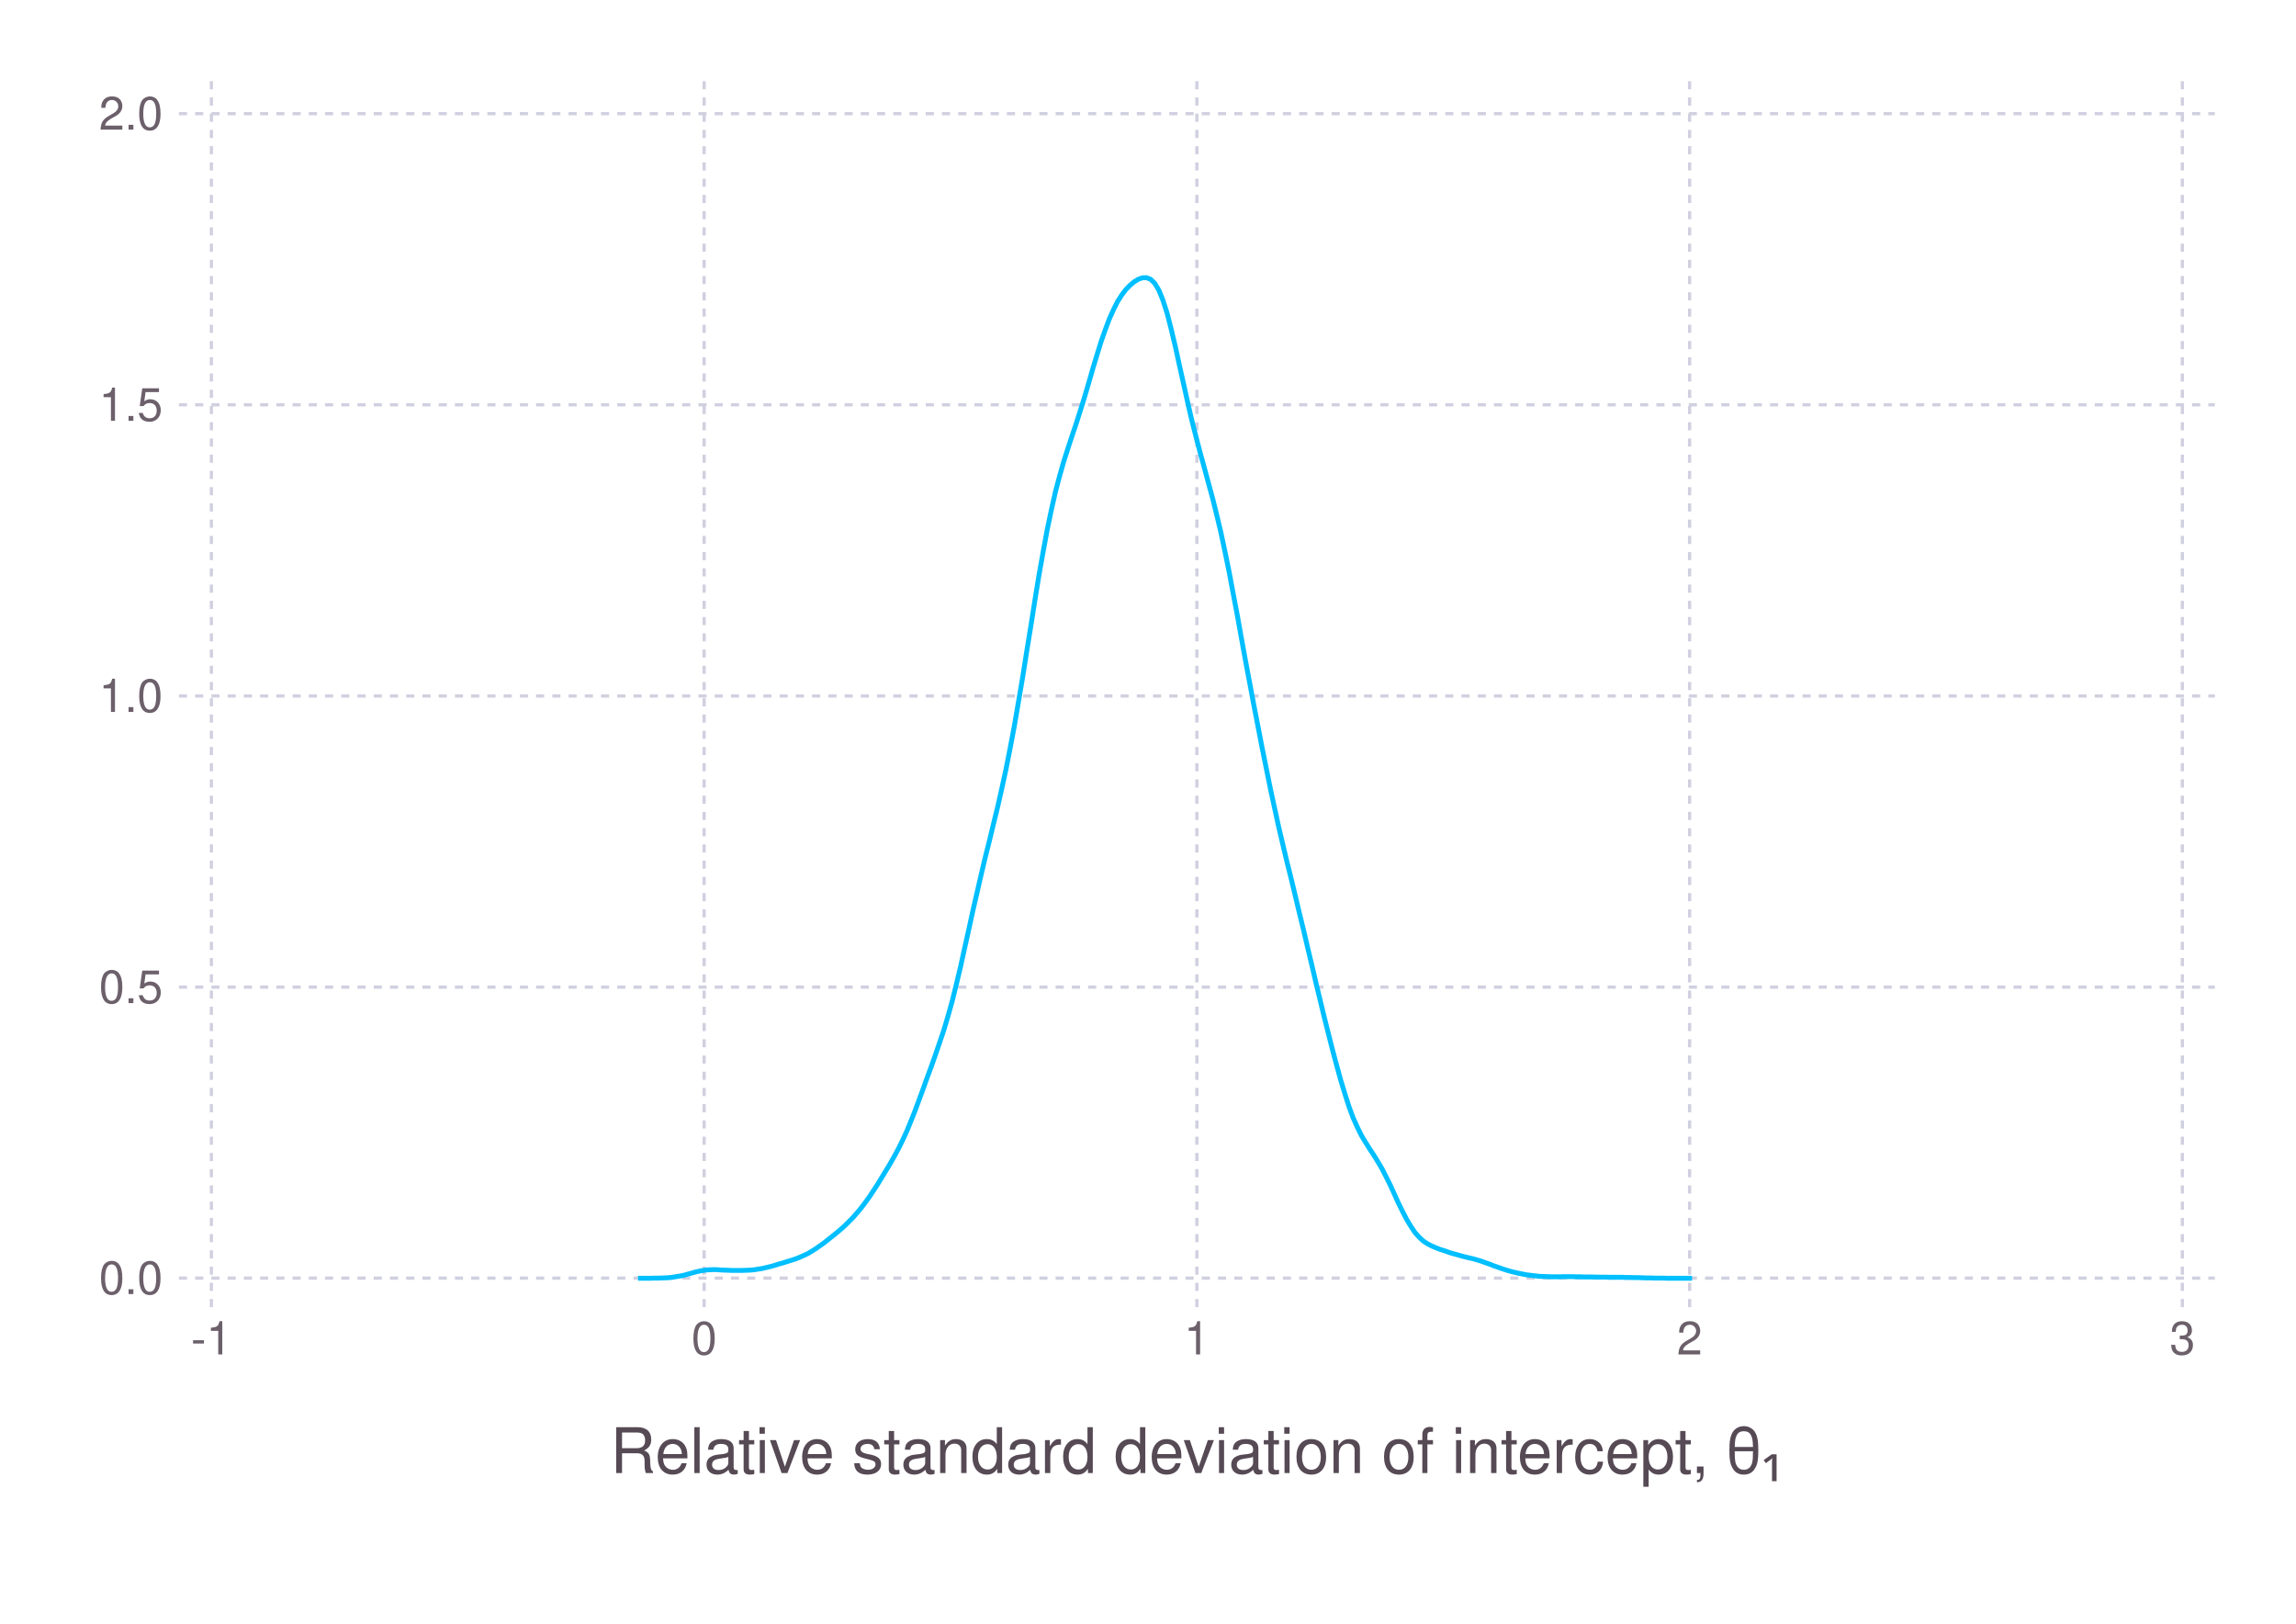
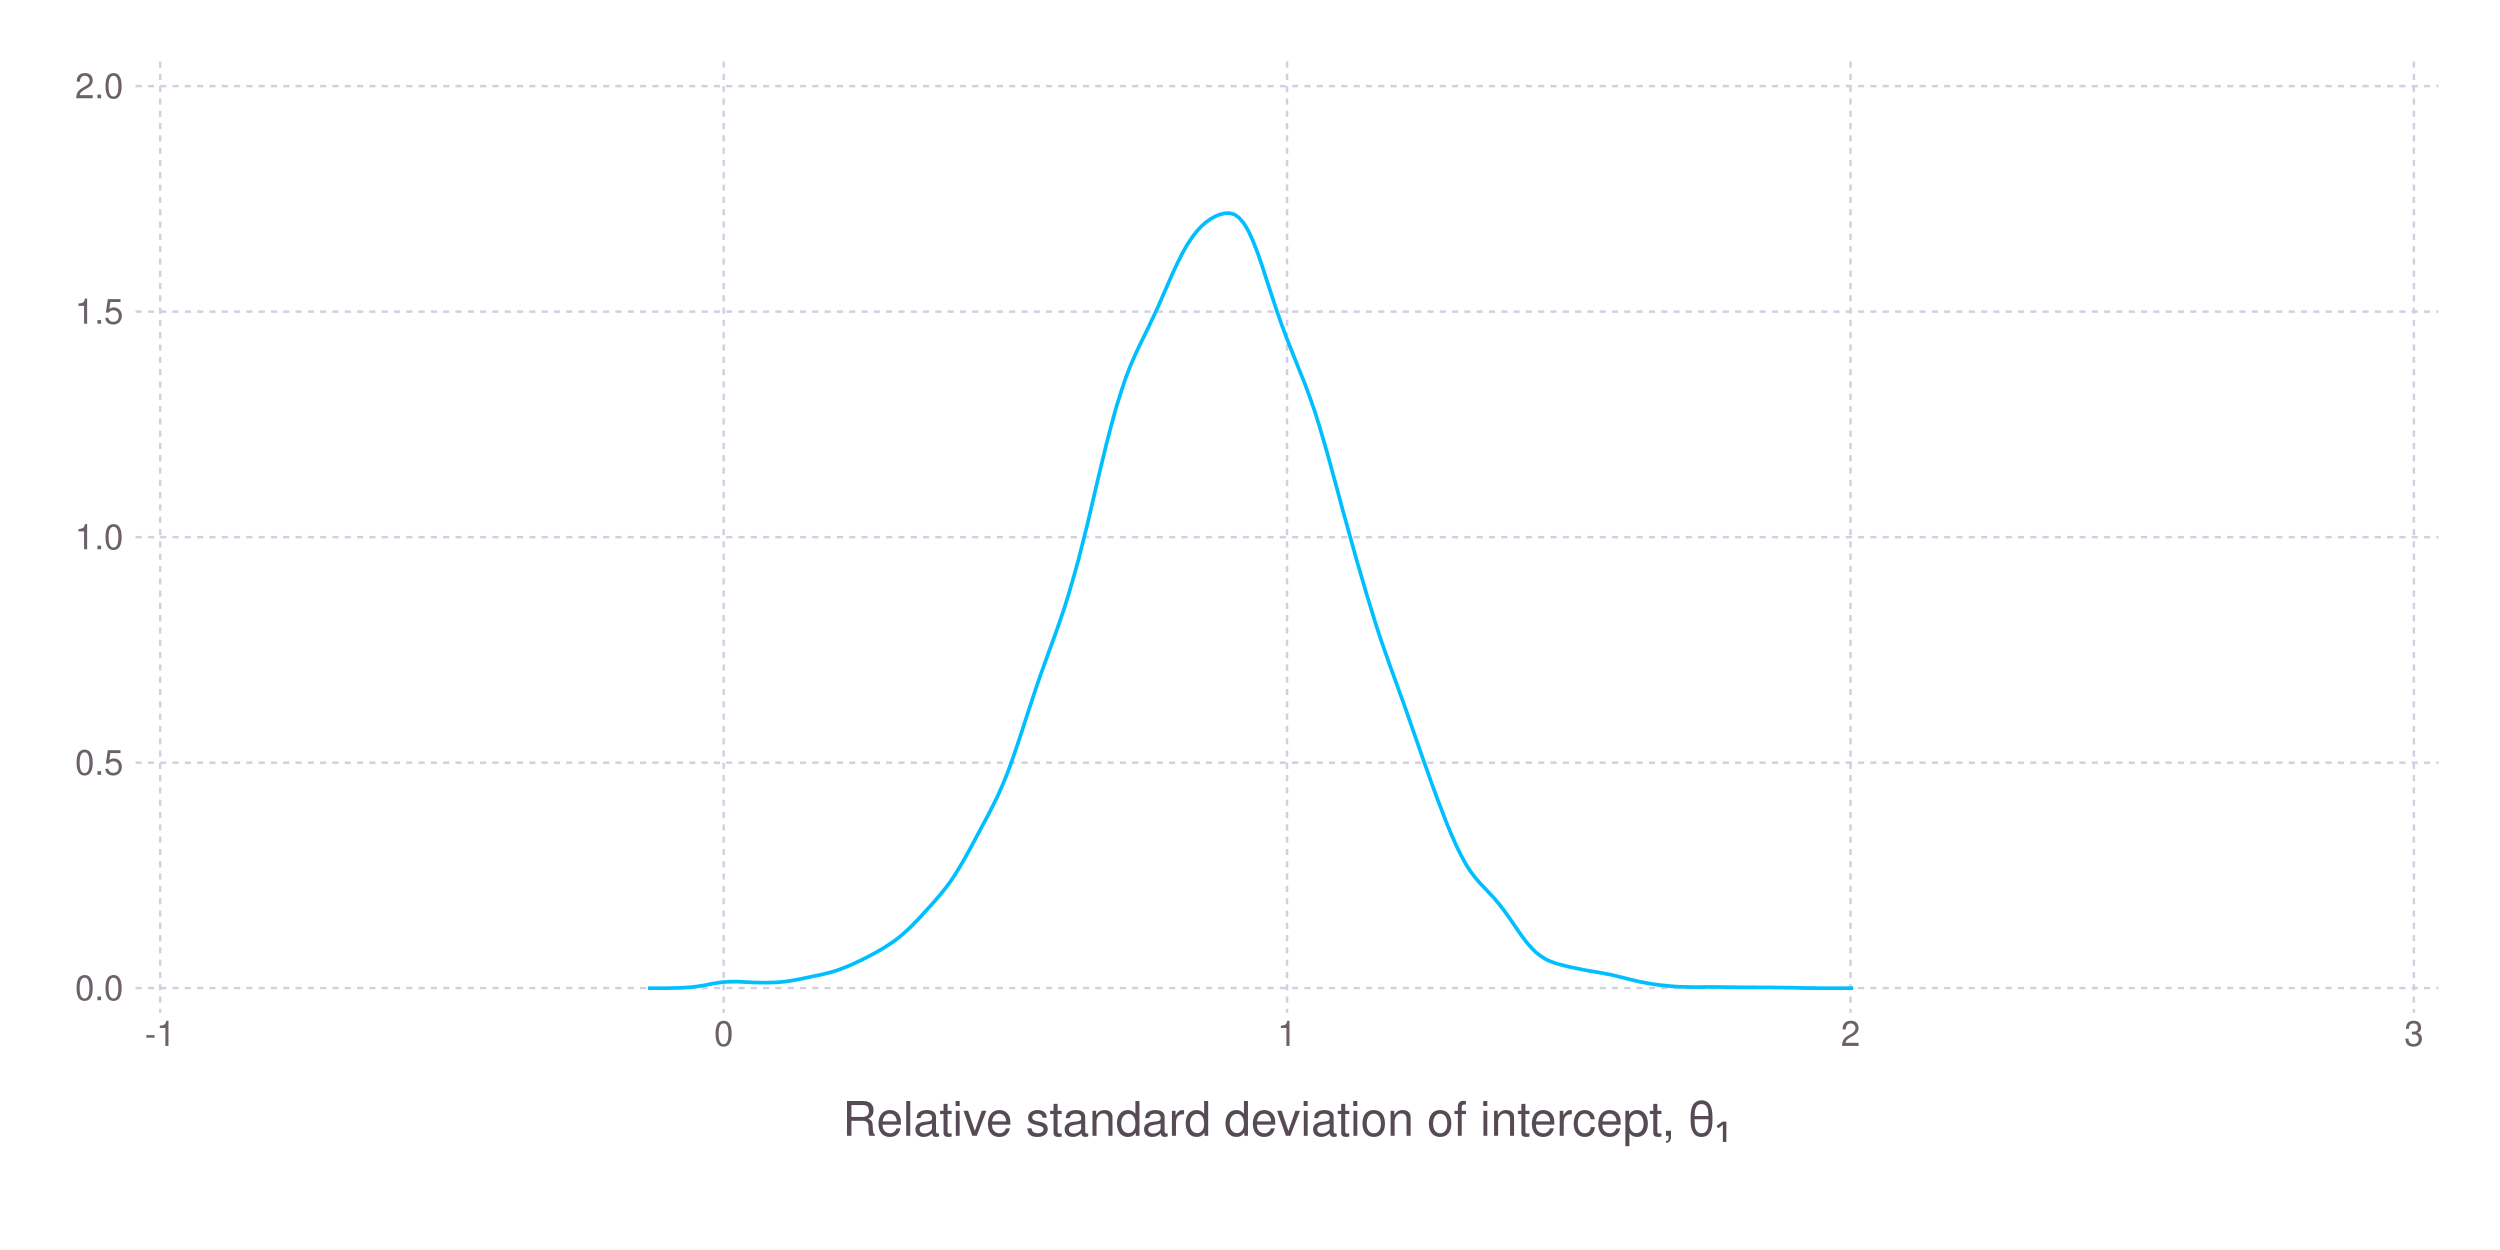
- <svg xmlns="http://www.w3.org/2000/svg" version="1.2" width="141.42mm" height="100mm" viewBox="0 0 141.42 100" stroke="none" fill="#000000" stroke-width="0.3" font-size="3.88">
+ <svg xmlns="http://www.w3.org/2000/svg" version="1.2" width="203.2mm" height="101.6mm" viewBox="0 0 203.2 101.6" stroke="none" fill="#000000" stroke-width="0.3" font-size="3.88">
  <defs>
    <marker id="arrow" markerWidth="15" markerHeight="7" refX="5" refY="3.5" orient="auto" markerUnits="strokeWidth">
      <path d="M0,0 L15,3.5 L0,7 z" stroke="context-stroke" fill="context-stroke" />
    </marker>
  </defs>
-   <g class="plotroot xscalable yscalable" id="img-ffff4a28-1">
-     <g font-size="3.88" font-family="'PT Sans','Helvetica Neue','Helvetica',sans-serif" fill="#564A55" stroke="#000000" stroke-opacity="0.000" id="img-ffff4a28-2">
-       <g transform="translate(73.72,88.39)">
+   <g class="plotroot xscalable yscalable" id="img-b92fa689-1">
+     <g font-size="3.88" font-family="'PT Sans','Helvetica Neue','Helvetica',sans-serif" fill="#564A55" stroke="#000000" stroke-opacity="0.000" id="img-b92fa689-2">
+       <g transform="translate(104.61,89.99)">
        <g class="primitive">
          <text text-anchor="middle" dy="0.6em">Relative standard deviation of intercept, θ₁</text>
        </g>
      </g>
    </g>
-     <g class="guide xlabels" font-size="2.82" font-family="'PT Sans Caption','Helvetica Neue','Helvetica',sans-serif" fill="#6C606B" id="img-ffff4a28-3">
-       <g transform="translate(13.02,81.72)">
+     <g class="guide xlabels" font-size="2.82" font-family="'PT Sans Caption','Helvetica Neue','Helvetica',sans-serif" fill="#6C606B" id="img-b92fa689-3">
+       <g transform="translate(13.02,83.32)">
        <g class="primitive">
          <text text-anchor="middle" dy="0.6em">-1</text>
        </g>
      </g>
-       <g transform="translate(43.37,81.72)">
+       <g transform="translate(58.82,83.32)">
        <g class="primitive">
          <text text-anchor="middle" dy="0.6em">0</text>
        </g>
      </g>
-       <g transform="translate(73.72,81.72)">
+       <g transform="translate(104.61,83.32)">
        <g class="primitive">
          <text text-anchor="middle" dy="0.6em">1</text>
        </g>
      </g>
-       <g transform="translate(104.07,81.72)">
+       <g transform="translate(150.41,83.32)">
        <g class="primitive">
          <text text-anchor="middle" dy="0.6em">2</text>
        </g>
      </g>
-       <g transform="translate(134.42,81.72)">
+       <g transform="translate(196.2,83.32)">
        <g class="primitive">
          <text text-anchor="middle" dy="0.6em">3</text>
        </g>
      </g>
    </g>
-     <g clip-path="url(#img-ffff4a28-4)">
-       <g id="img-ffff4a28-5">
-         <g pointer-events="visible" fill="#000000" fill-opacity="0.000" stroke="#000000" stroke-opacity="0.000" class="guide background" id="img-ffff4a28-6">
-           <g transform="translate(73.72,42.86)" id="img-ffff4a28-7">
-             <path d="M-62.7,-37.86 L 62.7 -37.86 62.7 37.86 -62.7 37.86 z" class="primitive" />
+     <g clip-path="url(#img-b92fa689-4)">
+       <g id="img-b92fa689-5">
+         <g pointer-events="visible" fill="#000000" fill-opacity="0.000" stroke="#000000" stroke-opacity="0.000" class="guide background" id="img-b92fa689-6">
+           <g transform="translate(104.61,43.66)" id="img-b92fa689-7">
+             <path d="M-93.59,-38.66 L 93.59 -38.66 93.59 38.66 -93.59 38.66 z" class="primitive" />
          </g>
        </g>
-         <g class="guide ygridlines xfixed" stroke-dasharray="0.5,0.5" stroke-width="0.2" stroke="#D0D0E0" id="img-ffff4a28-8">
-           <g transform="translate(73.72,78.71)" id="img-ffff4a28-9">
-             <path fill="none" d="M-62.7,0 L 62.7 0" class="primitive" />
+         <g class="guide ygridlines xfixed" stroke-dasharray="0.5,0.5" stroke-width="0.2" stroke="#D0D0E0" id="img-b92fa689-8">
+           <g transform="translate(104.61,80.31)" id="img-b92fa689-9">
+             <path fill="none" d="M-93.59,0 L 93.59 0" class="primitive" />
          </g>
-           <g transform="translate(73.72,60.79)" id="img-ffff4a28-10">
-             <path fill="none" d="M-62.7,0 L 62.7 0" class="primitive" />
+           <g transform="translate(104.61,61.99)" id="img-b92fa689-10">
+             <path fill="none" d="M-93.59,0 L 93.59 0" class="primitive" />
          </g>
-           <g transform="translate(73.72,42.86)" id="img-ffff4a28-11">
-             <path fill="none" d="M-62.7,0 L 62.7 0" class="primitive" />
+           <g transform="translate(104.61,43.66)" id="img-b92fa689-11">
+             <path fill="none" d="M-93.59,0 L 93.59 0" class="primitive" />
          </g>
-           <g transform="translate(73.72,24.93)" id="img-ffff4a28-12">
-             <path fill="none" d="M-62.7,0 L 62.7 0" class="primitive" />
+           <g transform="translate(104.61,25.33)" id="img-b92fa689-12">
+             <path fill="none" d="M-93.59,0 L 93.59 0" class="primitive" />
          </g>
-           <g transform="translate(73.72,7)" id="img-ffff4a28-13">
-             <path fill="none" d="M-62.7,0 L 62.7 0" class="primitive" />
+           <g transform="translate(104.61,7)" id="img-b92fa689-13">
+             <path fill="none" d="M-93.59,0 L 93.59 0" class="primitive" />
          </g>
        </g>
-         <g class="guide xgridlines yfixed" stroke-dasharray="0.5,0.5" stroke-width="0.2" stroke="#D0D0E0" id="img-ffff4a28-14">
-           <g transform="translate(13.02,42.86)" id="img-ffff4a28-15">
-             <path fill="none" d="M0,-37.86 L 0 37.86" class="primitive" />
+         <g class="guide xgridlines yfixed" stroke-dasharray="0.5,0.5" stroke-width="0.2" stroke="#D0D0E0" id="img-b92fa689-14">
+           <g transform="translate(13.02,43.66)" id="img-b92fa689-15">
+             <path fill="none" d="M0,-38.66 L 0 38.66" class="primitive" />
          </g>
-           <g transform="translate(43.37,42.86)" id="img-ffff4a28-16">
-             <path fill="none" d="M0,-37.86 L 0 37.86" class="primitive" />
+           <g transform="translate(58.82,43.66)" id="img-b92fa689-16">
+             <path fill="none" d="M0,-38.66 L 0 38.66" class="primitive" />
          </g>
-           <g transform="translate(73.72,42.86)" id="img-ffff4a28-17">
-             <path fill="none" d="M0,-37.86 L 0 37.86" class="primitive" />
+           <g transform="translate(104.61,43.66)" id="img-b92fa689-17">
+             <path fill="none" d="M0,-38.66 L 0 38.66" class="primitive" />
          </g>
-           <g transform="translate(104.07,42.86)" id="img-ffff4a28-18">
-             <path fill="none" d="M0,-37.86 L 0 37.86" class="primitive" />
+           <g transform="translate(150.41,43.66)" id="img-b92fa689-18">
+             <path fill="none" d="M0,-38.66 L 0 38.66" class="primitive" />
          </g>
-           <g transform="translate(134.42,42.86)" id="img-ffff4a28-19">
-             <path fill="none" d="M0,-37.86 L 0 37.86" class="primitive" />
+           <g transform="translate(196.2,43.66)" id="img-b92fa689-19">
+             <path fill="none" d="M0,-38.66 L 0 38.66" class="primitive" />
          </g>
        </g>
-         <g class="plotpanel" id="img-ffff4a28-20">
-           <g stroke-width="0.3" fill="#000000" fill-opacity="0.000" class="geometry" id="img-ffff4a28-21">
-             <g class="color_LCHab{Float32}(70.0f0,60.0f0,240.0f0)" stroke-dasharray="none" stroke="#00BFFF" id="img-ffff4a28-22">
-               <g transform="translate(71.76,62.02)" id="img-ffff4a28-23">
-                 <path fill="none" d="M-32.46,16.7 L -32.21 16.7 -31.95 16.7 -31.7 16.7 -31.44 16.69 -31.19 16.69 -30.93 16.68 -30.68 16.67 -30.42 16.65 -30.17 16.61 -29.92 16.57 -29.66 16.52 -29.41 16.45 -29.15 16.38 -28.9 16.31 -28.64 16.25 -28.39 16.21 -28.13 16.18 -27.88 16.17 -27.62 16.17 -27.37 16.19 -27.11 16.2 -26.86 16.21 -26.61 16.22 -26.35 16.22 -26.1 16.22 -25.84 16.21 -25.59 16.2 -25.33 16.18 -25.08 16.14 -24.82 16.1 -24.57 16.04 -24.31 15.98 -24.06 15.91 -23.81 15.83 -23.55 15.76 -23.3 15.68 -23.04 15.6 -22.79 15.52 -22.53 15.42 -22.28 15.31 -22.02 15.19 -21.77 15.04 -21.51 14.88 -21.26 14.7 -21 14.52 -20.75 14.32 -20.5 14.12 -20.24 13.91 -19.99 13.7 -19.73 13.47 -19.48 13.22 -19.22 12.96 -18.97 12.67 -18.71 12.36 -18.46 12.03 -18.2 11.67 -17.95 11.29 -17.69 10.89 -17.44 10.48 -17.19 10.07 -16.93 9.64 -16.68 9.2 -16.42 8.72 -16.17 8.21 -15.91 7.65 -15.66 7.04 -15.4 6.39 -15.15 5.71 -14.89 5.01 -14.64 4.31 -14.38 3.61 -14.13 2.9 -13.88 2.17 -13.62 1.4 -13.37 0.56 -13.11 -0.37 -12.86 -1.38 -12.6 -2.47 -12.35 -3.61 -12.09 -4.77 -11.84 -5.92 -11.58 -7.05 -11.33 -8.14 -11.08 -9.2 -10.82 -10.23 -10.57 -11.27 -10.31 -12.33 -10.06 -13.44 -9.8 -14.63 -9.55 -15.9 -9.29 -17.27 -9.04 -18.73 -8.78 -20.26 -8.53 -21.84 -8.27 -23.44 -8.02 -25.03 -7.77 -26.57 -7.51 -28.03 -7.26 -29.39 -7 -30.63 -6.75 -31.74 -6.49 -32.72 -6.24 -33.6 -5.98 -34.41 -5.73 -35.17 -5.47 -35.94 -5.22 -36.73 -4.96 -37.56 -4.71 -38.41 -4.46 -39.28 -4.2 -40.14 -3.95 -40.95 -3.69 -41.69 -3.44 -42.36 -3.18 -42.94 -2.93 -43.44 -2.67 -43.85 -2.42 -44.18 -2.16 -44.45 -1.91 -44.66 -1.65 -44.82 -1.4 -44.91 -1.15 -44.92 -0.89 -44.82 -0.64 -44.58 -0.38 -44.15 -0.13 -43.53 0.13 -42.72 0.38 -41.74 0.64 -40.65 0.89 -39.5 1.15 -38.34 1.4 -37.21 1.65 -36.13 1.91 -35.11 2.16 -34.15 2.42 -33.21 2.67 -32.28 2.93 -31.33 3.18 -30.32 3.44 -29.23 3.69 -28.05 3.95 -26.79 4.2 -25.45 4.46 -24.08 4.71 -22.68 4.96 -21.3 5.22 -19.93 5.47 -18.59 5.73 -17.26 5.98 -15.96 6.24 -14.68 6.49 -13.44 6.75 -12.24 7 -11.09 7.26 -9.99 7.51 -8.94 7.77 -7.9 8.02 -6.86 8.27 -5.81 8.53 -4.75 8.78 -3.67 9.04 -2.59 9.29 -1.51 9.55 -0.44 9.8 0.6 10.06 1.63 10.31 2.62 10.57 3.59 10.82 4.5 11.08 5.35 11.33 6.13 11.58 6.81 11.84 7.39 12.09 7.9 12.35 8.33 12.6 8.73 12.86 9.12 13.11 9.53 13.37 9.97 13.62 10.46 13.88 10.98 14.13 11.53 14.38 12.08 14.64 12.61 14.89 13.09 15.15 13.52 15.4 13.89 15.66 14.18 15.91 14.41 16.17 14.58 16.42 14.71 16.68 14.82 16.93 14.92 17.19 15 17.44 15.09 17.69 15.17 17.95 15.24 18.2 15.31 18.46 15.38 18.71 15.44 18.97 15.5 19.22 15.57 19.48 15.65 19.73 15.74 19.99 15.83 20.24 15.93 20.5 16.02 20.75 16.11 21 16.19 21.26 16.27 21.51 16.33 21.77 16.39 22.02 16.44 22.28 16.49 22.53 16.52 22.79 16.55 23.04 16.58 23.3 16.59 23.55 16.6 23.81 16.61 24.06 16.61 24.31 16.61 24.57 16.6 24.82 16.6 25.08 16.6 25.33 16.61 25.59 16.61 25.84 16.62 26.1 16.62 26.35 16.62 26.61 16.63 26.86 16.63 27.11 16.63 27.37 16.64 27.62 16.64 27.88 16.64 28.13 16.64 28.39 16.65 28.64 16.65 28.9 16.66 29.15 16.66 29.41 16.67 29.66 16.68 29.92 16.68 30.17 16.69 30.42 16.69 30.68 16.69 30.93 16.7 31.19 16.7 31.44 16.7 31.7 16.7 31.95 16.7 32.21 16.7 32.46 16.7" class="primitive" />
+         <g class="plotpanel" id="img-b92fa689-20">
+           <g stroke-width="0.3" fill="#000000" fill-opacity="0.000" class="geometry" id="img-b92fa689-21">
+             <g class="color_LCHab{Float32}(70.0f0,60.0f0,240.0f0)" stroke-dasharray="none" stroke="#00BFFF" id="img-b92fa689-22">
+               <g transform="translate(101.65,63.25)" id="img-b92fa689-23">
+                 <path fill="none" d="M-48.98,17.07 L -48.6 17.07 -48.21 17.07 -47.83 17.07 -47.44 17.07 -47.06 17.06 -46.68 17.05 -46.29 17.04 -45.91 17.02 -45.52 16.99 -45.14 16.95 -44.75 16.89 -44.37 16.83 -43.99 16.75 -43.6 16.68 -43.22 16.62 -42.83 16.57 -42.45 16.55 -42.07 16.54 -41.68 16.54 -41.3 16.56 -40.91 16.58 -40.53 16.6 -40.14 16.61 -39.76 16.62 -39.38 16.62 -38.99 16.61 -38.61 16.6 -38.22 16.57 -37.84 16.53 -37.46 16.48 -37.07 16.41 -36.69 16.34 -36.3 16.26 -35.92 16.18 -35.54 16.1 -35.15 16.02 -34.77 15.94 -34.38 15.84 -34 15.74 -33.61 15.62 -33.23 15.48 -32.85 15.33 -32.46 15.17 -32.08 14.99 -31.69 14.81 -31.31 14.62 -30.93 14.42 -30.54 14.21 -30.16 14 -29.77 13.77 -29.39 13.52 -29 13.26 -28.62 12.97 -28.24 12.65 -27.85 12.3 -27.47 11.93 -27.08 11.53 -26.7 11.12 -26.32 10.7 -25.93 10.28 -25.55 9.84 -25.16 9.39 -24.78 8.91 -24.39 8.39 -24.01 7.82 -23.63 7.2 -23.24 6.53 -22.86 5.84 -22.47 5.12 -22.09 4.41 -21.71 3.69 -21.32 2.97 -20.94 2.22 -20.55 1.43 -20.17 0.57 -19.78 -0.38 -19.4 -1.41 -19.02 -2.52 -18.63 -3.69 -18.25 -4.87 -17.86 -6.05 -17.48 -7.21 -17.1 -8.32 -16.71 -9.4 -16.33 -10.46 -15.94 -11.52 -15.56 -12.6 -15.17 -13.74 -14.79 -14.95 -14.41 -16.26 -14.02 -17.66 -13.64 -19.15 -13.25 -20.71 -12.87 -22.33 -12.49 -23.97 -12.1 -25.59 -11.72 -27.16 -11.33 -28.66 -10.95 -30.05 -10.56 -31.31 -10.18 -32.45 -9.8 -33.45 -9.41 -34.35 -9.03 -35.17 -8.64 -35.96 -8.26 -36.74 -7.88 -37.55 -7.49 -38.39 -7.11 -39.27 -6.72 -40.16 -6.34 -41.03 -5.95 -41.86 -5.57 -42.62 -5.19 -43.3 -4.8 -43.9 -4.42 -44.4 -4.03 -44.83 -3.65 -45.17 -3.27 -45.44 -2.88 -45.66 -2.5 -45.82 -2.11 -45.91 -1.73 -45.93 -1.34 -45.83 -0.96 -45.57 -0.58 -45.14 -0.19 -44.5 0.19 -43.67 0.58 -42.67 0.96 -41.56 1.34 -40.38 1.73 -39.2 2.11 -38.04 2.5 -36.93 2.88 -35.89 3.27 -34.9 3.65 -33.95 4.03 -33 4.42 -32.03 4.8 -31 5.19 -29.89 5.57 -28.68 5.95 -27.39 6.34 -26.03 6.72 -24.62 7.11 -23.2 7.49 -21.78 7.88 -20.38 8.26 -19.01 8.64 -17.65 9.03 -16.32 9.41 -15.01 9.8 -13.74 10.18 -12.51 10.56 -11.34 10.95 -10.22 11.33 -9.13 11.72 -8.07 12.1 -7.01 12.49 -5.94 12.87 -4.85 13.25 -3.75 13.64 -2.64 14.02 -1.54 14.41 -0.45 14.79 0.62 15.17 1.66 15.56 2.68 15.94 3.67 16.33 4.6 16.71 5.47 17.1 6.26 17.48 6.96 17.86 7.56 18.25 8.07 18.63 8.52 19.02 8.93 19.4 9.33 19.78 9.74 20.17 10.2 20.55 10.69 20.94 11.23 21.32 11.78 21.71 12.35 22.09 12.89 22.47 13.39 22.86 13.83 23.24 14.2 23.63 14.49 24.01 14.73 24.39 14.9 24.78 15.04 25.16 15.15 25.55 15.25 25.93 15.34 26.32 15.42 26.7 15.5 27.08 15.58 27.47 15.65 27.85 15.72 28.24 15.78 28.62 15.85 29 15.92 29.39 16 29.77 16.09 30.16 16.19 30.54 16.28 30.93 16.38 31.31 16.47 31.69 16.56 32.08 16.63 32.46 16.7 32.85 16.76 33.23 16.81 33.61 16.85 34 16.89 34.38 16.92 34.77 16.95 35.15 16.96 35.54 16.97 35.92 16.98 36.3 16.98 36.69 16.98 37.07 16.97 37.46 16.97 37.84 16.97 38.22 16.98 38.61 16.98 38.99 16.99 39.38 16.99 39.76 17 40.14 17 40.53 17 40.91 17 41.3 17.01 41.68 17.01 42.07 17.01 42.45 17.01 42.83 17.02 43.22 17.02 43.6 17.03 43.99 17.03 44.37 17.04 44.75 17.05 45.14 17.06 45.52 17.06 45.91 17.06 46.29 17.07 46.68 17.07 47.06 17.07 47.44 17.07 47.83 17.07 48.21 17.07 48.6 17.07 48.98 17.07" class="primitive" />
              </g>
            </g>
          </g>
        </g>
      </g>
    </g>
-     <g class="guide ylabels" font-size="2.82" font-family="'PT Sans Caption','Helvetica Neue','Helvetica',sans-serif" fill="#6C606B" id="img-ffff4a28-24">
-       <g transform="translate(10.02,78.71)" id="img-ffff4a28-25">
+     <g class="guide ylabels" font-size="2.82" font-family="'PT Sans Caption','Helvetica Neue','Helvetica',sans-serif" fill="#6C606B" id="img-b92fa689-24">
+       <g transform="translate(10.02,80.31)" id="img-b92fa689-25">
        <g class="primitive">
          <text text-anchor="end" dy="0.35em">0.0</text>
        </g>
      </g>
-       <g transform="translate(10.02,60.79)" id="img-ffff4a28-26">
+       <g transform="translate(10.02,61.99)" id="img-b92fa689-26">
        <g class="primitive">
          <text text-anchor="end" dy="0.35em">0.5</text>
        </g>
      </g>
-       <g transform="translate(10.02,42.86)" id="img-ffff4a28-27">
+       <g transform="translate(10.02,43.66)" id="img-b92fa689-27">
        <g class="primitive">
          <text text-anchor="end" dy="0.35em">1.0</text>
        </g>
      </g>
-       <g transform="translate(10.02,24.93)" id="img-ffff4a28-28">
+       <g transform="translate(10.02,25.33)" id="img-b92fa689-28">
        <g class="primitive">
          <text text-anchor="end" dy="0.35em">1.5</text>
        </g>
      </g>
-       <g transform="translate(10.02,7)" id="img-ffff4a28-29">
+       <g transform="translate(10.02,7)" id="img-b92fa689-29">
        <g class="primitive">
          <text text-anchor="end" dy="0.35em">2.0</text>
        </g>
      </g>
    </g>
  </g>
  <defs>
-     <clipPath id="img-ffff4a28-4">
-       <path d="M11.02,5 L 136.42 5 136.42 80.72 11.02 80.72" />
+     <clipPath id="img-b92fa689-4">
+       <path d="M11.02,5 L 198.2 5 198.2 82.32 11.02 82.32" />
    </clipPath>
  </defs>
</svg>
